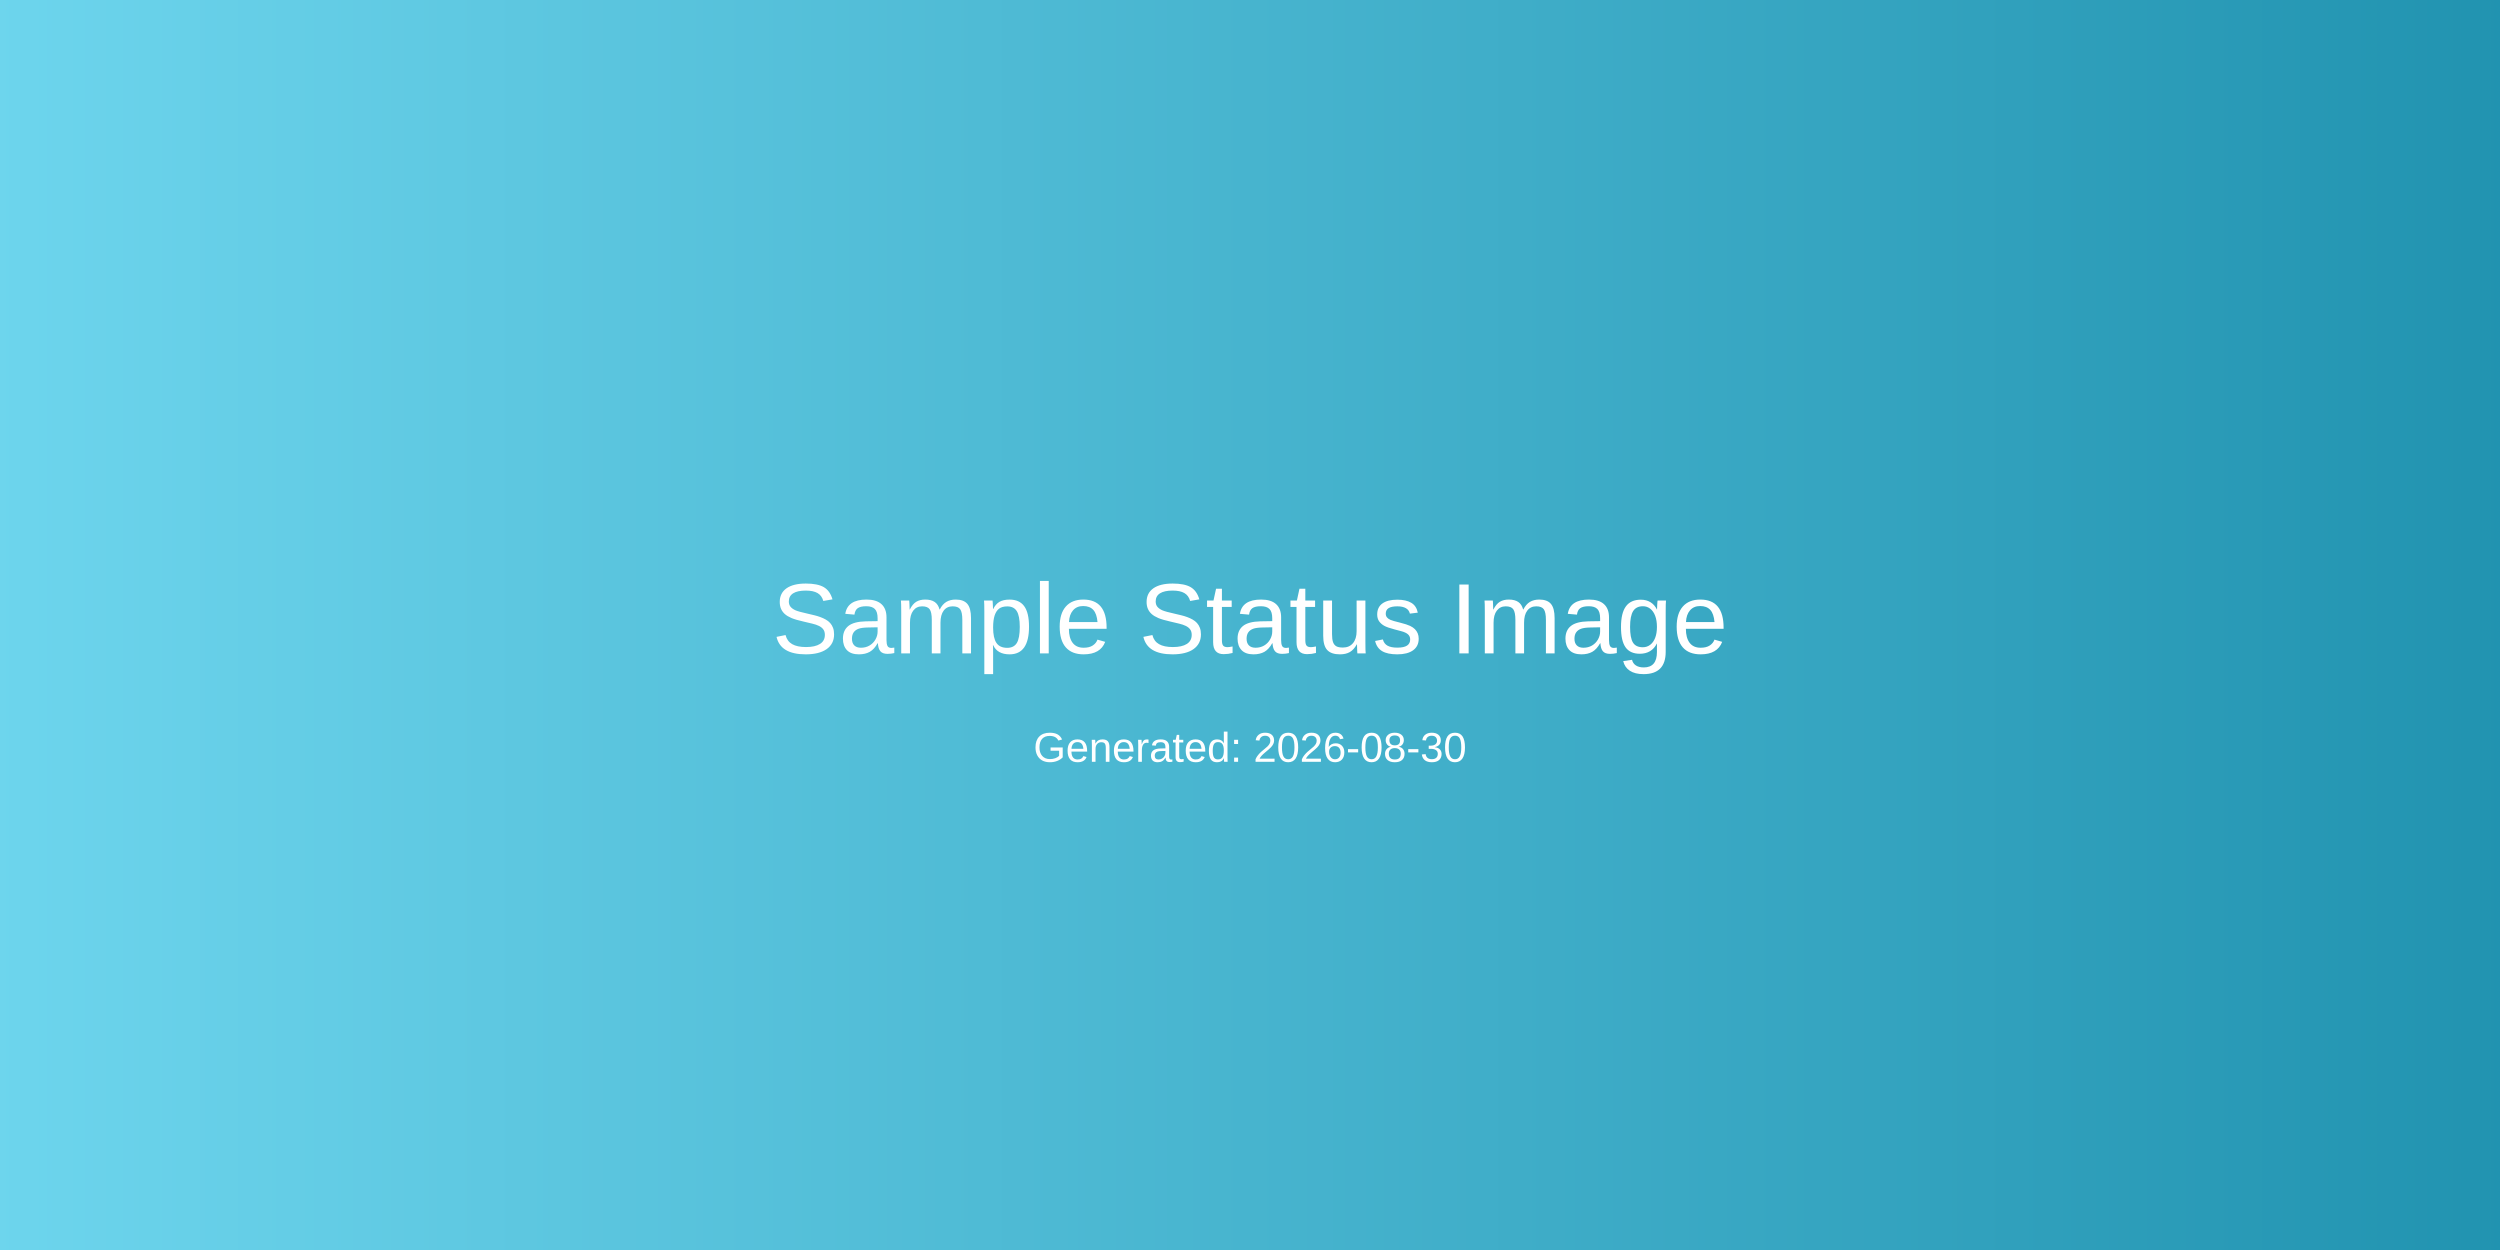
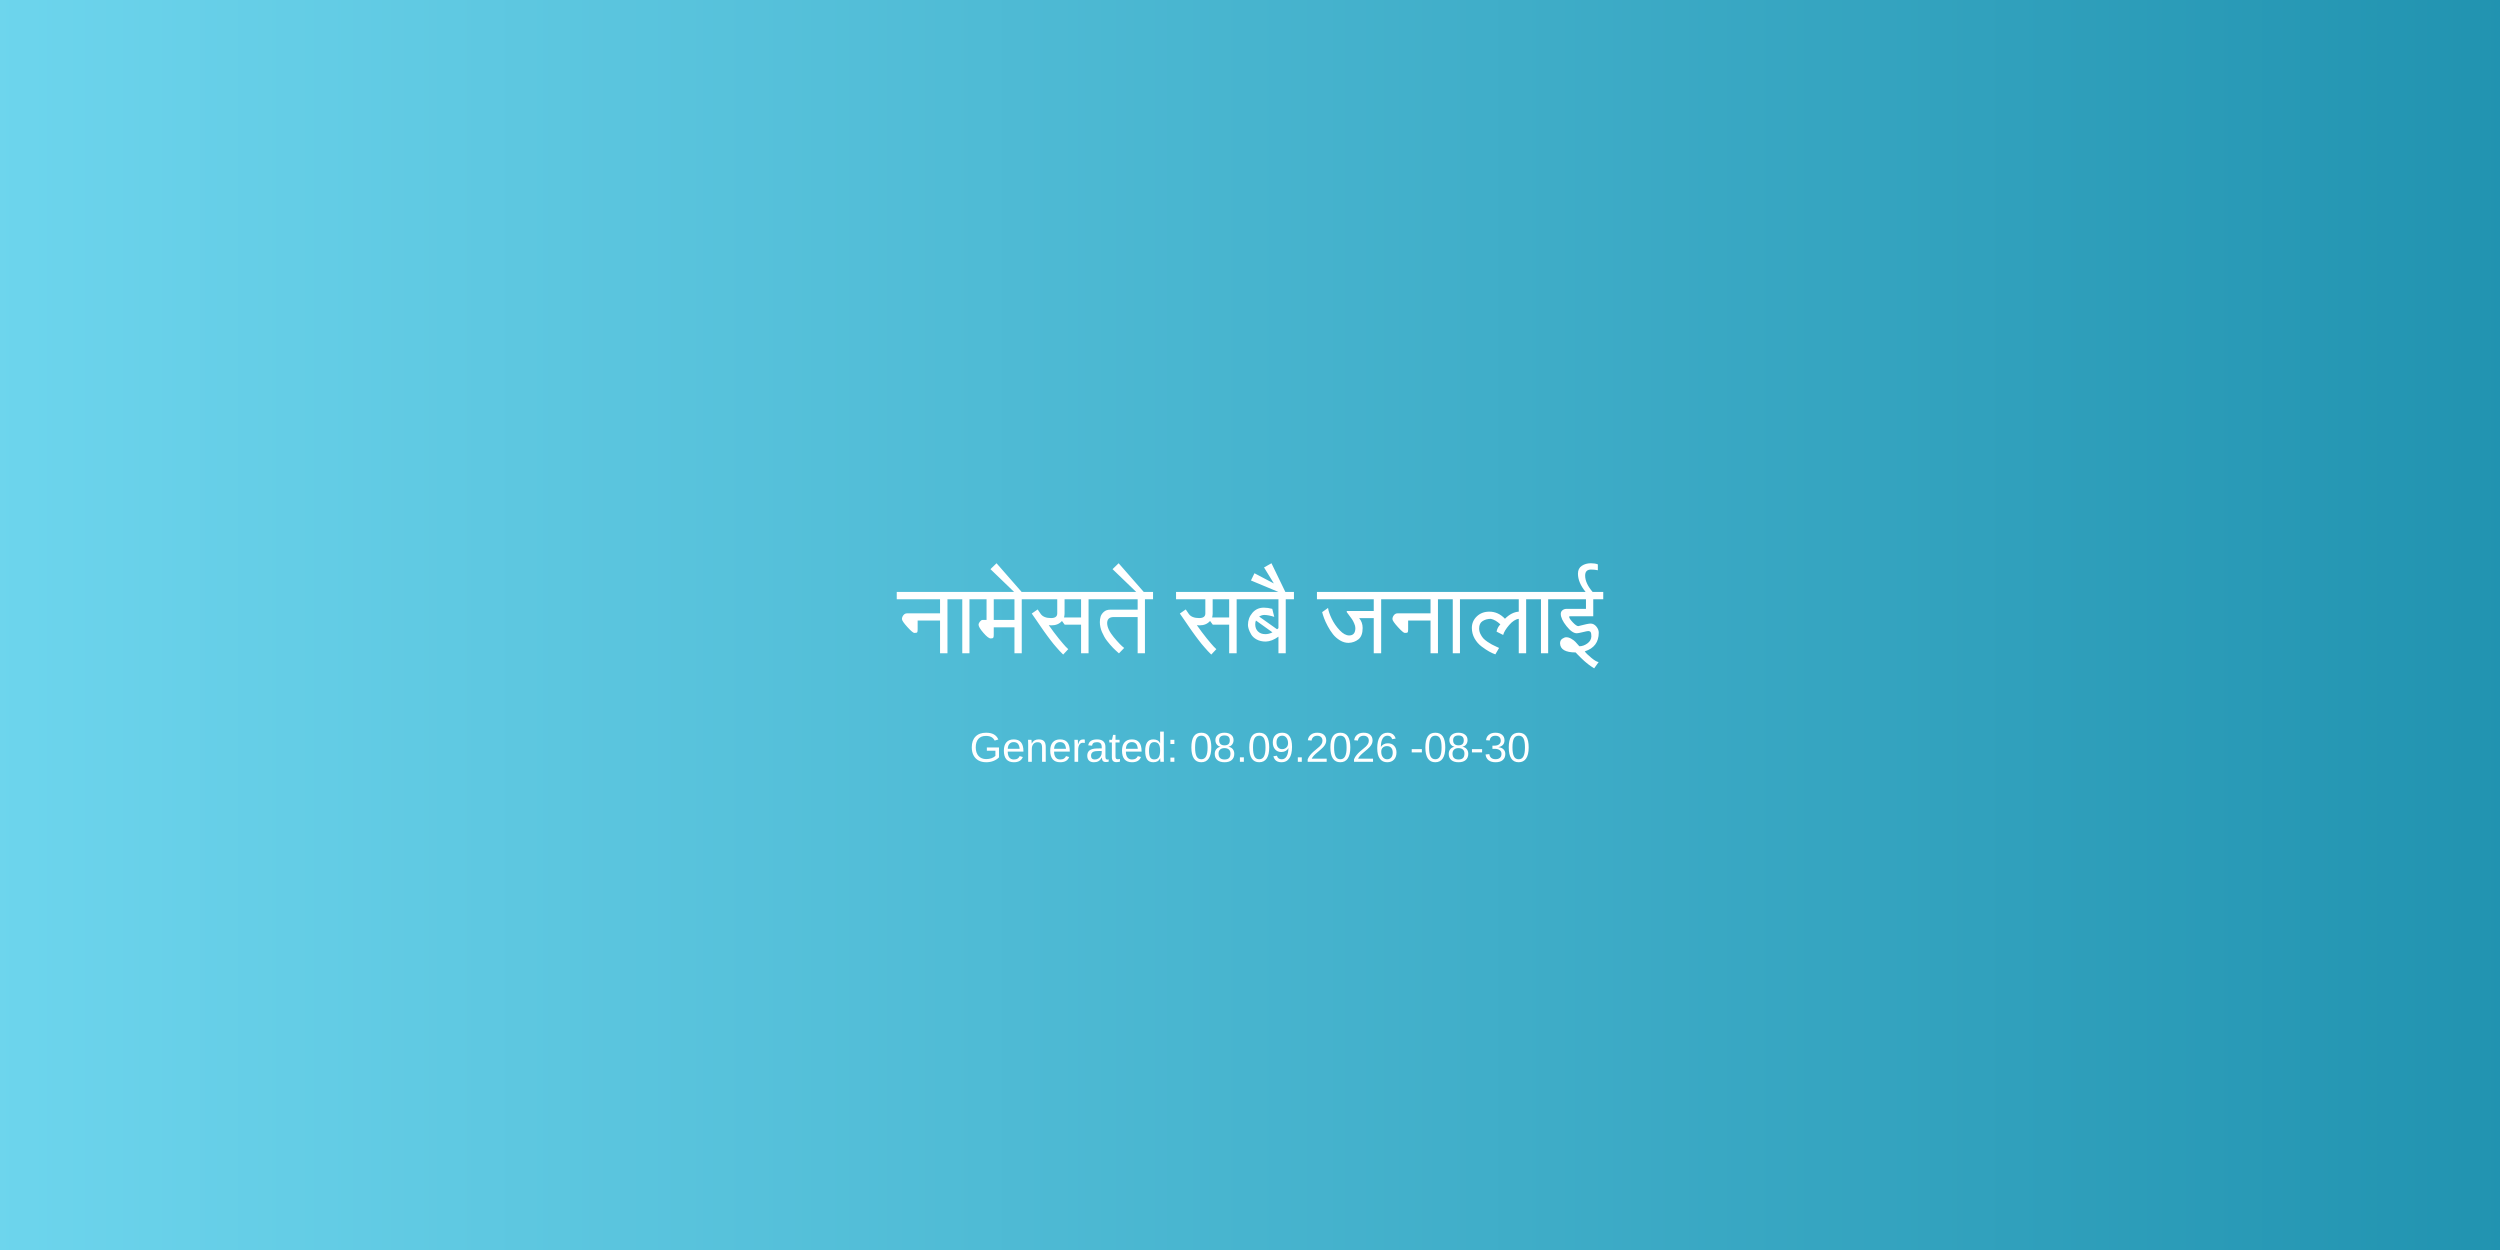
<svg xmlns="http://www.w3.org/2000/svg" width="1200" height="600" viewBox="0 0 1200 600">
  <defs>
    <linearGradient id="g" x1="0" x2="1">
      <stop offset="0" stop-color="#6dd5ed" />
      <stop offset="1" stop-color="#2193b0" />
    </linearGradient>
  </defs>
  <rect width="1200" height="600" fill="url(#g)" />
-   <text x="50%" y="50%" dominant-baseline="middle" text-anchor="middle" font-family="Segoe UI, Arial, sans-serif" font-size="48" fill="#ffffff">Sample Status Image</text>
-   <text x="50%" y="60%" dominant-baseline="middle" text-anchor="middle" font-family="Segoe UI, Arial, sans-serif" font-size="20" fill="#ffffff">Generated: 2026-08-30</text>
+   <text x="50%" y="50%" dominant-baseline="middle" text-anchor="middle" font-family="Segoe UI, Arial, sans-serif" font-size="48" fill="#ffffff">नामेसते सबै जनालाई</text>
+   <text x="50%" y="60%" dominant-baseline="middle" text-anchor="middle" font-family="Segoe UI, Arial, sans-serif" font-size="20" fill="#ffffff">Generated: 08.09.2026 -08-30</text>
</svg>
